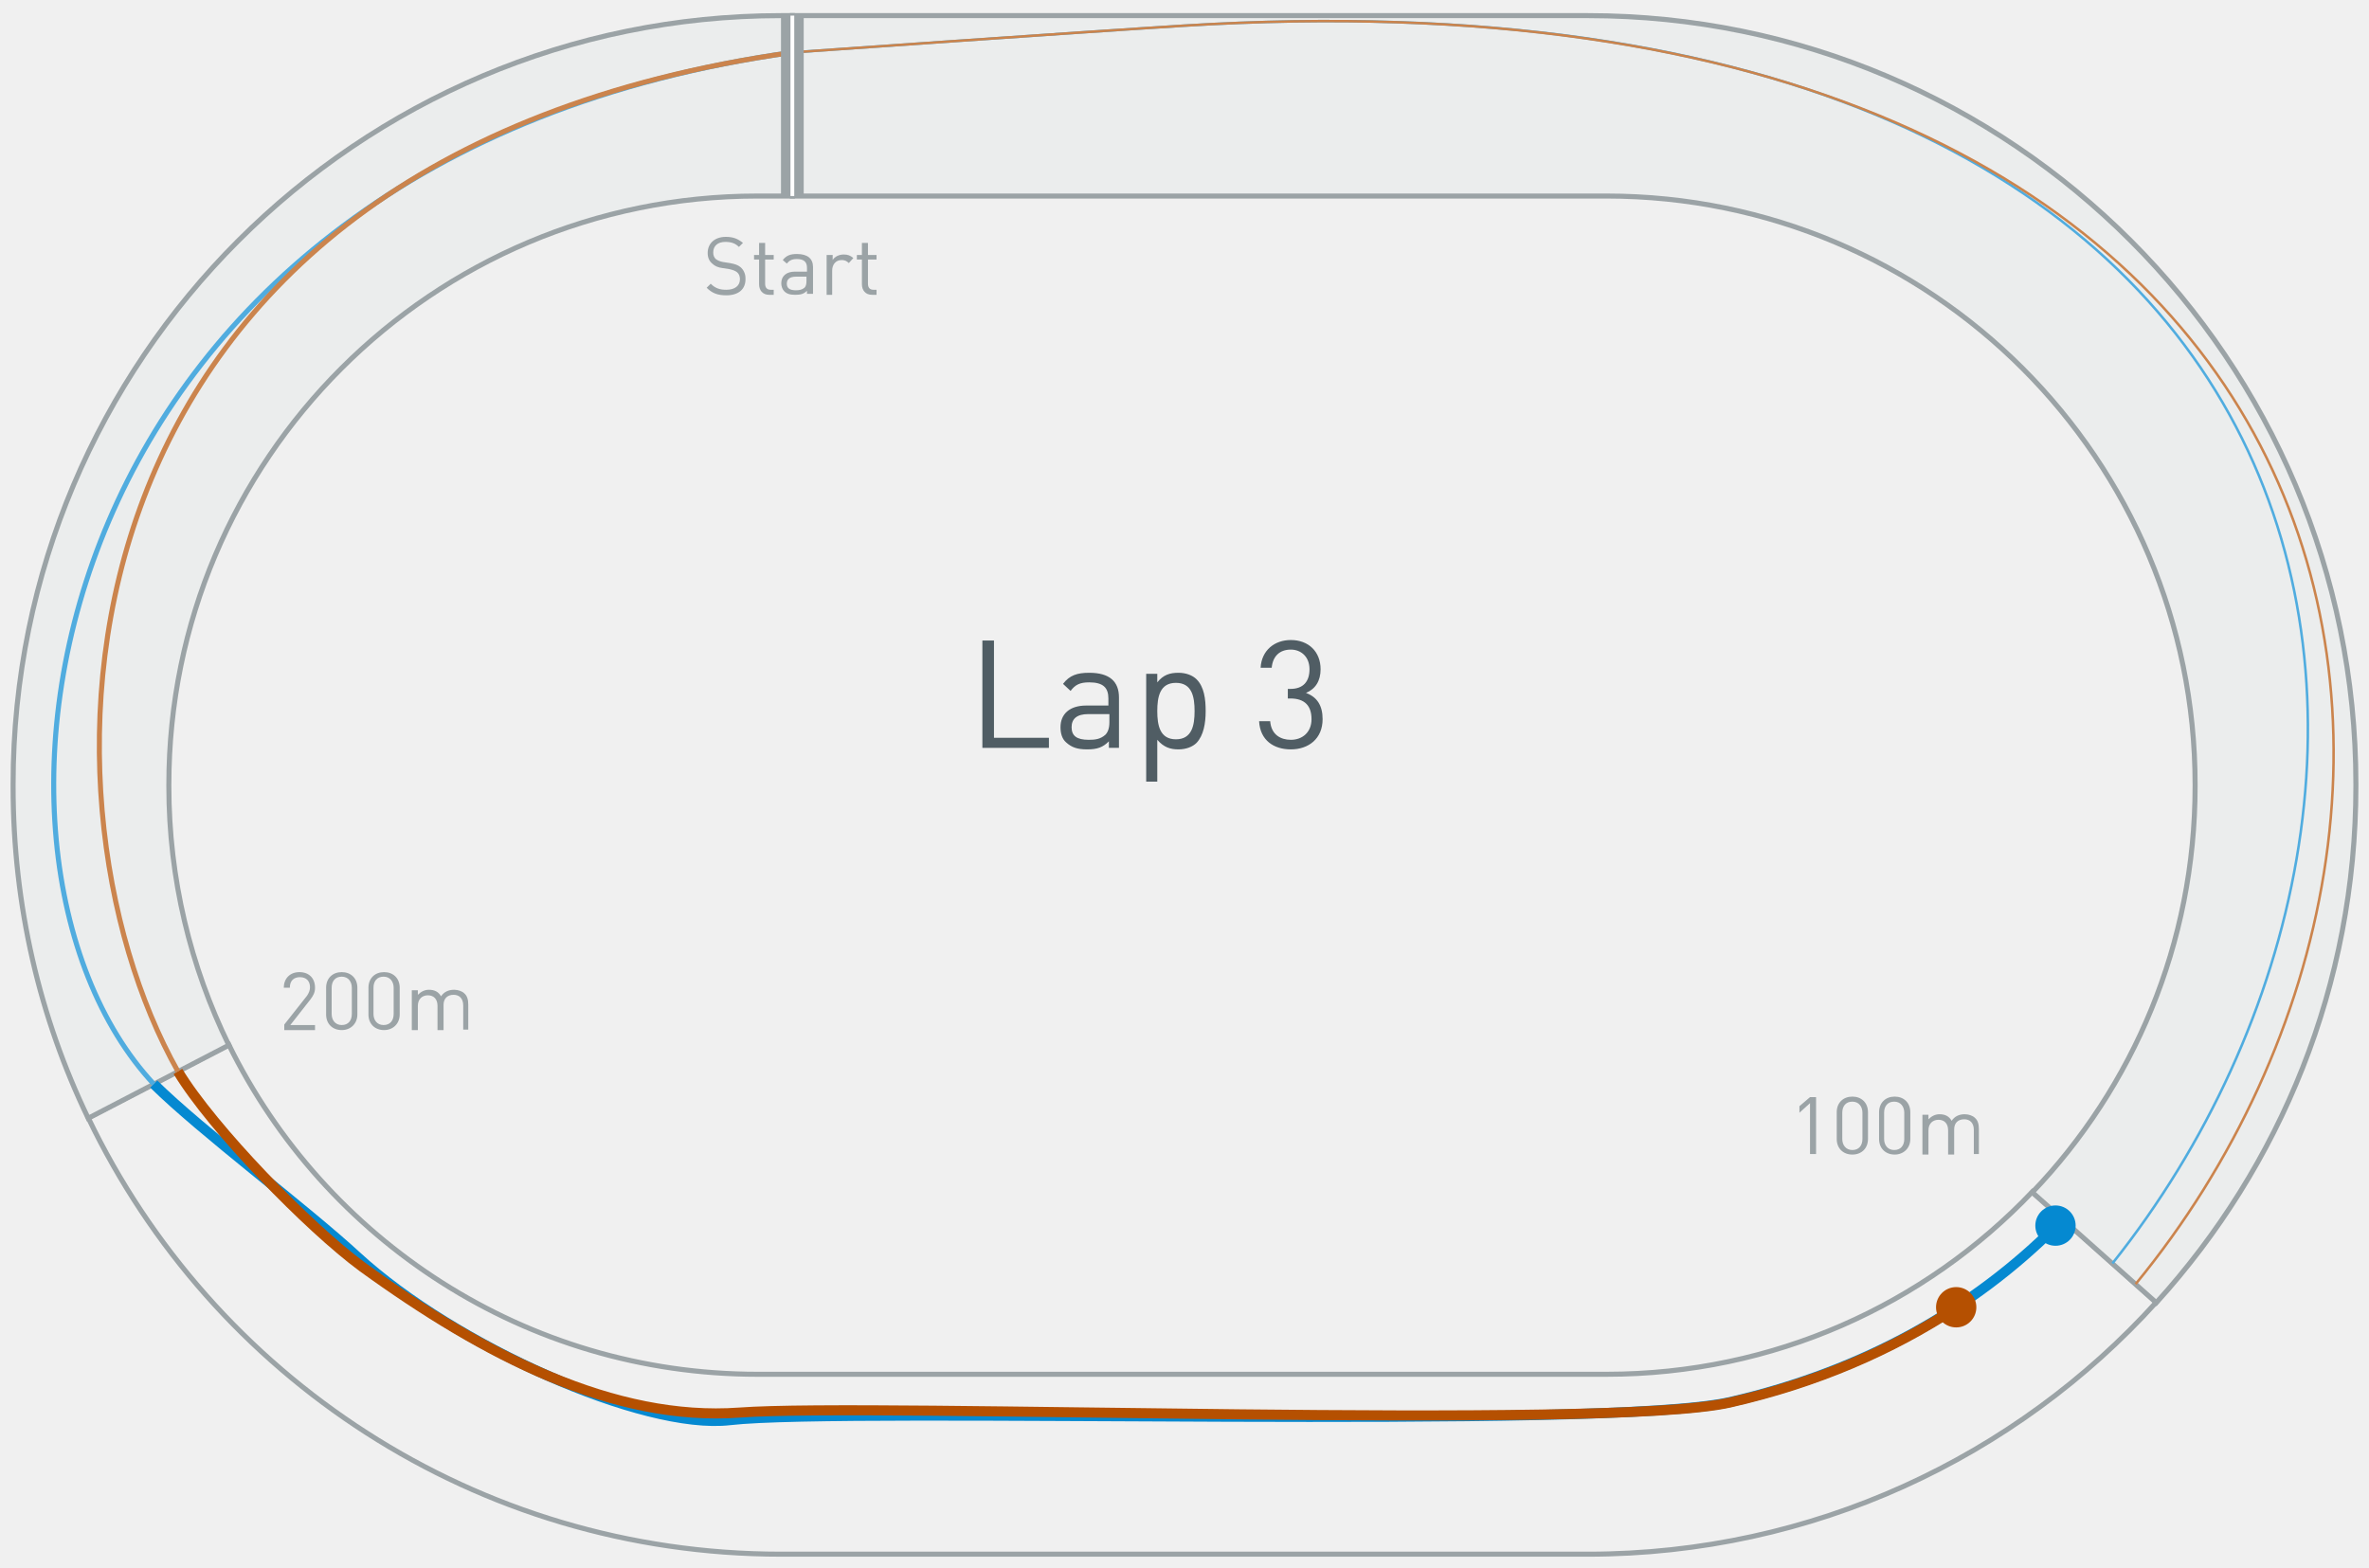
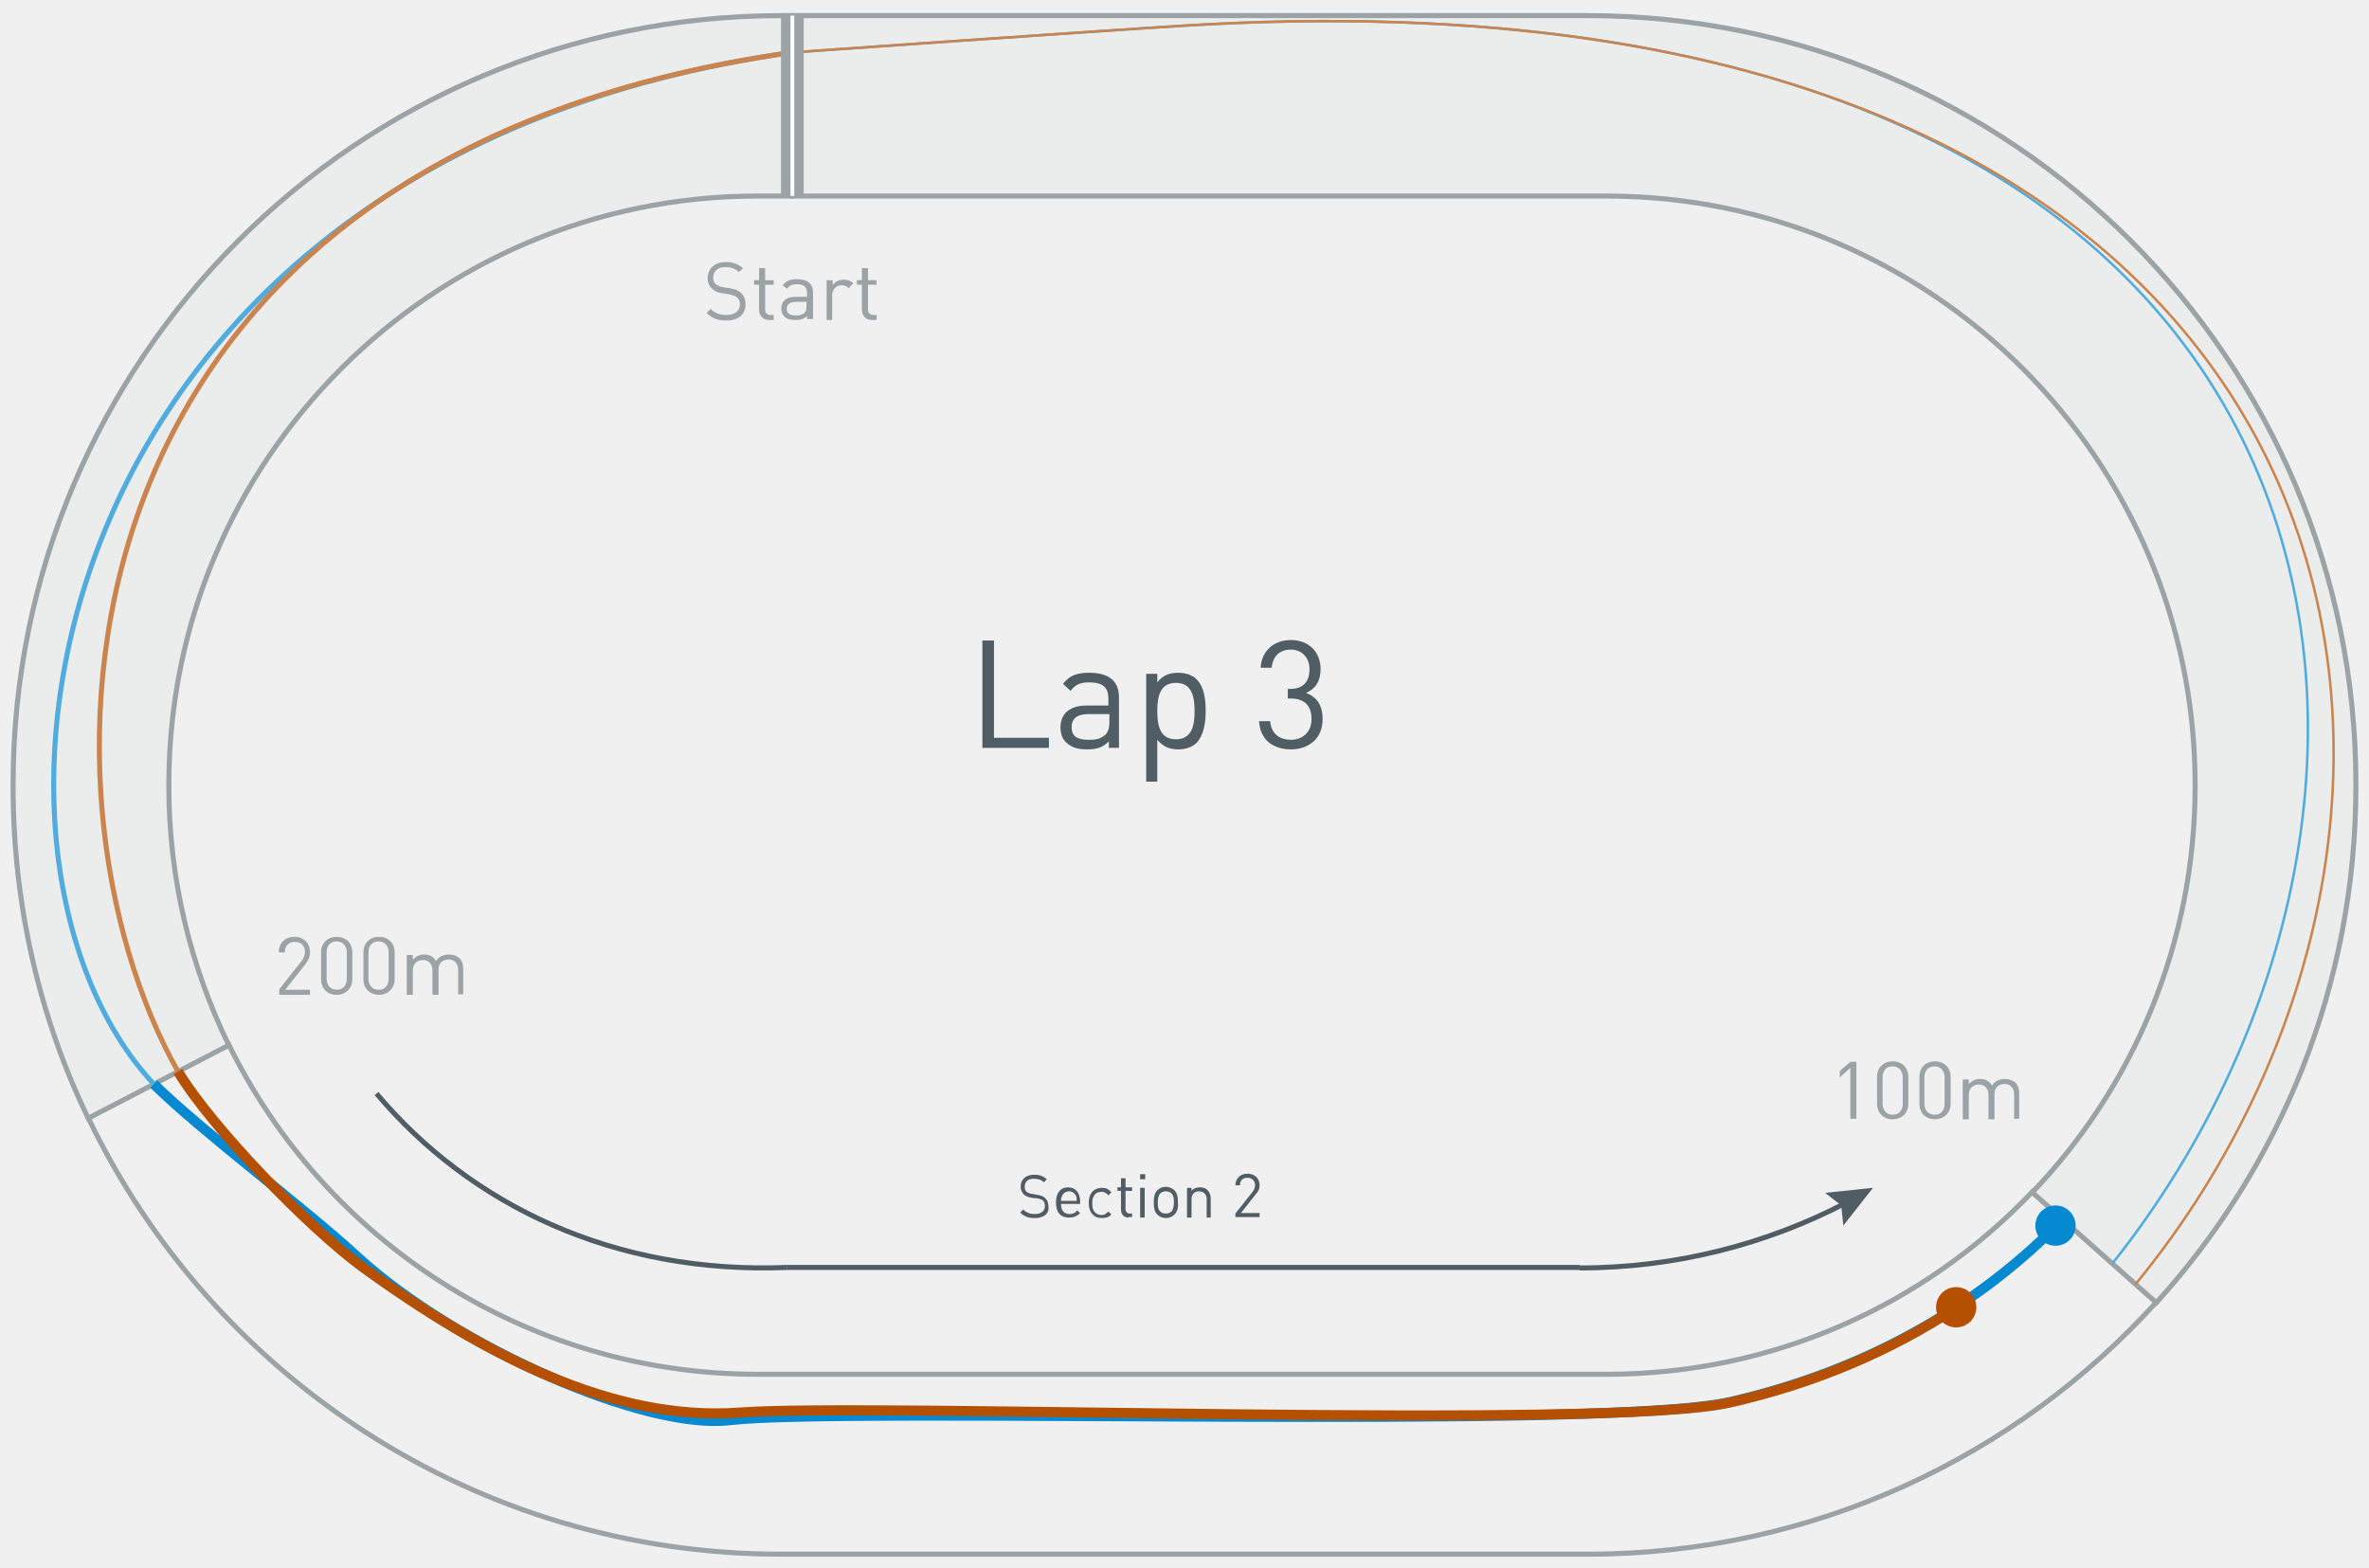
<svg xmlns="http://www.w3.org/2000/svg" version="1.1" x="0px" y="0px" viewBox="0 0 470 311" enable-background="new 0 0 470 311" xml:space="preserve">
  <g id="Layer_8">
    <g>
      <path fill="none" stroke="#9BA3A6" stroke-miterlimit="10" d="M318.7,272.7H150.3c-46.1,0-85.9-26.7-104.9-65.4l-27.9,14.5    c24.6,51.3,76.9,86.6,137.5,86.6H315c44.7,0,85-19.3,112.8-50l-24.6-21.9C381.9,258.9,351.9,272.7,318.7,272.7z" />
      <path fill="#EBEDED" stroke="#9BA3A6" stroke-miterlimit="10" d="M33.5,156v-0.3c0-64.5,52.3-116.8,116.8-116.8h6.9V3.1H155    C70.9,3.1,2.6,71.4,2.6,155.6v0.5c0,23.6,5.3,45.9,14.9,65.8l27.9-14.5C37.8,191.8,33.5,174.4,33.5,156z" />
      <path fill="#EBEDED" stroke="#9BA3A6" stroke-miterlimit="10" d="M467.4,155.6C467.4,71.4,399.1,3.1,315,3.1H157.2v35.8h161.5    c64.5,0,116.8,52.3,116.8,116.8v0.3c0,31.3-12.3,59.7-32.3,80.6l24.6,21.9c24.6-27.1,39.6-63,39.6-102.5V155.6z" />
    </g>
    <path fill="none" stroke="#0589D1" stroke-width="2" stroke-miterlimit="10" d="M30.5,215.1c9.4,9.3,30,24.7,40.4,34.3   c19.2,17.6,56.7,34.4,73.9,32.4c23.3-2.7,173.6,2.1,198.5-3.6c26.9-6.2,48.4-18.7,64.6-34.9" />
    <path fill="none" stroke="#50ACDF" stroke-miterlimit="10" d="M157.2,10.4C7.3,31.4-12.3,169.1,30.5,215.1" />
    <path fill="none" stroke="#B55001" stroke-width="2" stroke-miterlimit="10" d="M35.3,212.6c6.8,11.3,26,31,36.6,38.8   c24.4,17.7,49.9,30.7,74.8,28.9c26.8-2,171.9,3.6,196.5-2c17.2-3.9,32.1-10.4,44.9-18.8" />
    <path fill="none" stroke="#CB844D" stroke-miterlimit="10" d="M157.2,10.4C7.5,31.4,4.4,157.7,35.3,212.6" />
    <circle fill="#0589D1" cx="407.8" cy="243.2" r="4" />
    <circle fill="#B55001" cx="388.1" cy="259.4" r="4" />
    <path fill="none" stroke="#50ACDF" stroke-width="0.5" stroke-miterlimit="10" d="M419.1,250.7C494.2,156.4,474-9.6,234.8,5.1   c-19.4,1.2-77.6,5.3-77.6,5.3" />
    <path fill="none" stroke="#CB844D" stroke-width="0.5" stroke-miterlimit="10" d="M423.7,254.8c78.9-96.1,50-264.5-188.9-249.7   c-19.4,1.2-77.6,5.3-77.6,5.3" />
    <g>
      <line fill="none" stroke="#9BA3A6" stroke-width="4.507" stroke-miterlimit="10" x1="157.2" y1="38.9" x2="157.2" y2="3.1" />
      <line fill="none" stroke="#FFFFFF" stroke-width="0.751" stroke-miterlimit="10" x1="157.2" y1="38.9" x2="157.2" y2="3.1" />
    </g>
    <g>
      <g>
        <path fill="#505D64" d="M194.9,148.5v-21.4h2.3v19.3h10.9v2H194.9z" />
        <path fill="#505D64" d="M220,148.5v-1.4c-1.2,1.2-2.3,1.6-4.3,1.6c-2,0-3.1-0.4-4.2-1.4c-0.8-0.7-1.1-1.8-1.1-3     c0-2.6,1.8-4.3,5.1-4.3h4.4v-1.4c0-2.1-1-3.2-3.8-3.2c-1.9,0-2.8,0.5-3.7,1.7l-1.5-1.4c1.3-1.7,2.8-2.2,5.2-2.2     c4,0,5.9,1.7,5.9,4.9v10H220z M220,141.7h-4.1c-2.2,0-3.3,0.9-3.3,2.6c0,1.7,1,2.5,3.4,2.5c1.2,0,2.3-0.1,3.3-1     c0.5-0.5,0.8-1.3,0.8-2.5V141.7z" />
        <path fill="#505D64" d="M237.4,147.4c-0.8,0.8-2.1,1.3-3.6,1.3c-1.6,0-2.9-0.4-4.2-1.9v8.3h-2.2v-21.4h2.2v1.7     c1.2-1.5,2.5-1.9,4.2-1.9c1.5,0,2.8,0.5,3.6,1.3c1.5,1.5,1.8,3.9,1.8,6.3C239.2,143.5,238.8,145.9,237.4,147.4z M233.3,135.5     c-3.2,0-3.7,2.8-3.7,5.6s0.5,5.6,3.7,5.6c3.2,0,3.7-2.8,3.7-5.6S236.5,135.5,233.3,135.5z" />
        <path fill="#505D64" d="M256.1,148.7c-3.4,0-6.1-1.8-6.3-5.6h2.2c0.2,2.7,2.1,3.7,4.1,3.7c2.3,0,4.1-1.5,4.1-4.1     c0-2.6-1.3-4.1-4.2-4.1h-0.5v-1.9h0.5c2.6,0,3.8-1.5,3.8-3.9c0-2.5-1.7-3.9-3.7-3.9c-2.3,0-3.6,1.4-3.8,3.6h-2.2     c0.2-3.5,2.8-5.5,6-5.5c3.5,0,5.9,2.3,5.9,5.8c0,2.3-1,3.9-2.9,4.7c2.2,0.8,3.3,2.5,3.3,5.2C262.4,146.6,259.6,148.7,256.1,148.7     z" />
      </g>
    </g>
  </g>
+   <g id="section2">
+     <g>
+       <g>
+         <g>
+           <path fill="none" stroke="#505D64" stroke-miterlimit="10" d="M366.4,238.6c-15.7,8.2-33.8,13-53,13" />
+           <g>
+             <polygon fill="#505D64" points="362.1,236.7 365.3,239.2 365.7,243.2 371.6,235.7      " />
+           </g>
+         </g>
+       </g>
+       <path fill="none" stroke="#505D64" stroke-miterlimit="10" d="M156.2,251.5c-34.4,1.4-62.9-12.4-81.5-34.5" />
+       <line fill="none" stroke="#505D64" stroke-miterlimit="10" x1="313.4" y1="251.5" x2="156.2" y2="251.5" />
+     </g>
+     <g>
+       <g>
+         <path fill="#505D64" d="M205.3,241.7c-1.3,0-2.1-0.3-2.9-1.1l0.6-0.6c0.7,0.7,1.4,0.9,2.3,0.9c1.3,0,2-0.6,2-1.6     c0-0.5-0.1-0.8-0.4-1.1c-0.3-0.2-0.5-0.3-1.1-0.4l-1-0.1c-0.7-0.1-1.2-0.3-1.6-0.6c-0.4-0.4-0.7-0.9-0.7-1.6c0-1.5,1-2.4,2.7-2.4     c1.1,0,1.8,0.3,2.5,0.9l-0.6,0.6c-0.5-0.5-1.1-0.7-2-0.7c-1.2,0-1.8,0.6-1.8,1.6c0,0.4,0.1,0.8,0.4,1c0.3,0.2,0.7,0.4,1.1,0.4     l1,0.2c0.8,0.1,1.2,0.3,1.5,0.6c0.5,0.4,0.7,1,0.7,1.7C208.2,240.8,207.1,241.7,205.3,241.7z" />
+         <path fill="#505D64" d="M210.5,238.9c0,1.3,0.6,2,1.7,2c0.7,0,1.1-0.2,1.5-0.7l0.6,0.5c-0.6,0.6-1.2,0.9-2.2,0.9     c-1.6,0-2.6-0.9-2.6-3c0-1.9,0.9-3,2.4-3c1.5,0,2.4,1.1,2.4,2.9v0.4H210.5z M213.5,237.3c-0.3-0.5-0.7-0.9-1.4-0.9     c-0.6,0-1.1,0.3-1.4,0.9c-0.1,0.3-0.2,0.5-0.2,1h3.1C213.6,237.8,213.6,237.6,213.5,237.3z" />
+         <path fill="#505D64" d="M218.6,241.7c-1.5,0-2.6-1-2.6-3c0-2,1.1-3,2.6-3c0.8,0,1.3,0.2,1.9,0.9l-0.6,0.6     c-0.4-0.5-0.8-0.7-1.4-0.7c-0.6,0-1.1,0.2-1.4,0.7c-0.3,0.4-0.4,0.8-0.4,1.6c0,0.7,0.1,1.2,0.4,1.6c0.3,0.4,0.8,0.7,1.4,0.7     c0.6,0,0.9-0.2,1.4-0.7l0.6,0.6C220,241.5,219.5,241.7,218.6,241.7z" />
+         <path fill="#505D64" d="M223.9,241.6c-1,0-1.5-0.7-1.5-1.6v-3.7h-0.7v-0.7h0.7v-1.8h0.9v1.8h1.3v0.7h-1.3v3.6     c0,0.5,0.3,0.9,0.8,0.9h0.5v0.7H223.9z" />
+         <path fill="#505D64" d="M226.2,234v-1h1v1H226.2z M226.2,241.6v-5.9h0.9v5.9H226.2z" />
+         <path fill="#505D64" d="M233,241c-0.4,0.4-1,0.7-1.7,0.7c-0.7,0-1.3-0.3-1.7-0.7c-0.6-0.6-0.7-1.4-0.7-2.4c0-0.9,0.1-1.8,0.7-2.4     c0.4-0.4,1-0.7,1.7-0.7c0.7,0,1.3,0.3,1.7,0.7c0.6,0.6,0.7,1.4,0.7,2.4C233.8,239.6,233.6,240.4,233,241z M232.4,236.8     c-0.3-0.3-0.7-0.4-1.1-0.4c-0.4,0-0.8,0.1-1.1,0.4c-0.4,0.4-0.5,1.2-0.5,1.8c0,0.7,0,1.4,0.5,1.8c0.3,0.3,0.6,0.4,1.1,0.4     c0.4,0,0.8-0.1,1.1-0.4c0.4-0.4,0.5-1.2,0.5-1.8C232.9,238,232.9,237.3,232.4,236.8z" />
+         <path fill="#505D64" d="M239.4,241.6V238c0-1-0.6-1.6-1.5-1.6s-1.5,0.5-1.5,1.6v3.6h-0.9v-5.9h0.9v0.6c0.4-0.5,1-0.7,1.7-0.7     c0.6,0,1.2,0.2,1.5,0.6c0.4,0.4,0.6,1,0.6,1.6v3.8H239.4z" />
+         <path fill="#505D64" d="M245.1,241.6v-0.8l3.4-4.3c0.3-0.4,0.5-0.8,0.5-1.3c0-0.9-0.6-1.5-1.5-1.5c-0.8,0-1.5,0.4-1.5,1.5h-0.9     c0-1.3,0.9-2.3,2.4-2.3c1.4,0,2.4,0.9,2.4,2.3c0,0.7-0.2,1.1-0.7,1.7l-3,3.8h3.7v0.8H245.1z" />
+       </g>
+     </g>
+   </g>
  <g id="Label">
    <g>
-       <path fill="#9BA3A6" d="M144.1,58.6c-1.7,0-2.8-0.4-3.9-1.5l0.8-0.8c0.9,0.9,1.8,1.2,3.1,1.2c1.7,0,2.7-0.8,2.7-2.1    c0-0.6-0.2-1.1-0.6-1.4c-0.4-0.3-0.7-0.4-1.5-0.6l-1.3-0.2c-0.9-0.1-1.6-0.4-2.1-0.9c-0.6-0.5-0.9-1.2-0.9-2.1    c0-1.9,1.4-3.2,3.6-3.2c1.5,0,2.4,0.4,3.4,1.2l-0.8,0.8c-0.7-0.7-1.5-1-2.7-1c-1.5,0-2.4,0.8-2.4,2.1c0,0.6,0.2,1,0.5,1.3    c0.4,0.3,0.9,0.5,1.5,0.6l1.3,0.2c1.1,0.2,1.6,0.4,2.1,0.8c0.6,0.5,1,1.3,1,2.2C148,57.4,146.5,58.6,144.1,58.6z" />
-       <path fill="#9BA3A6" d="M152.6,58.5c-1.3,0-2-0.9-2-2.1v-4.9h-1v-0.9h1v-2.4h1.2v2.4h1.7v0.9h-1.7v4.8c0,0.7,0.3,1.2,1.1,1.2h0.6    v1H152.6z" />
-       <path fill="#9BA3A6" d="M160.1,58.5v-0.8c-0.6,0.6-1.2,0.8-2.3,0.8c-1.1,0-1.7-0.2-2.2-0.7c-0.4-0.4-0.6-1-0.6-1.6    c0-1.4,1-2.3,2.7-2.3h2.4v-0.8c0-1.1-0.6-1.7-2-1.7c-1,0-1.5,0.3-2,0.9l-0.8-0.7c0.7-0.9,1.5-1.2,2.8-1.2c2.1,0,3.2,0.9,3.2,2.6    v5.3H160.1z M160.1,54.9h-2.2c-1.2,0-1.8,0.5-1.8,1.4c0,0.9,0.6,1.3,1.8,1.3c0.7,0,1.2-0.1,1.7-0.5c0.3-0.3,0.4-0.7,0.4-1.4V54.9z    " />
-       <path fill="#9BA3A6" d="M168.4,52.2c-0.4-0.4-0.8-0.6-1.4-0.6c-1.2,0-1.9,0.9-1.9,2.1v4.8H164v-7.9h1.2v1c0.4-0.7,1.3-1.1,2.2-1.1    c0.8,0,1.3,0.2,1.9,0.7L168.4,52.2z" />
-       <path fill="#9BA3A6" d="M173,58.5c-1.3,0-2-0.9-2-2.1v-4.9h-1v-0.9h1v-2.4h1.2v2.4h1.7v0.9h-1.7v4.8c0,0.7,0.3,1.2,1.1,1.2h0.6v1    H173z" />
+       <path fill="#9BA3A6" d="M144.1,63.6c-1.7,0-2.8-0.4-3.9-1.5l0.8-0.8c0.9,0.9,1.8,1.2,3.1,1.2c1.7,0,2.7-0.8,2.7-2.1    c0-0.6-0.2-1.1-0.6-1.4c-0.4-0.3-0.7-0.4-1.5-0.6l-1.3-0.2c-0.9-0.1-1.6-0.4-2.1-0.9c-0.6-0.5-0.9-1.2-0.9-2.1    c0-1.9,1.4-3.2,3.6-3.2c1.5,0,2.4,0.4,3.4,1.2l-0.8,0.8c-0.7-0.7-1.5-1-2.7-1c-1.5,0-2.4,0.8-2.4,2.1c0,0.6,0.2,1,0.5,1.3    c0.4,0.3,0.9,0.5,1.5,0.6l1.3,0.2c1.1,0.2,1.6,0.4,2.1,0.8c0.6,0.5,1,1.3,1,2.2C148,62.4,146.5,63.6,144.1,63.6z" />
+       <path fill="#9BA3A6" d="M152.6,63.5c-1.3,0-2-0.9-2-2.1v-4.9h-1v-0.9h1v-2.4h1.2v2.4h1.7v0.9h-1.7v4.8c0,0.7,0.3,1.2,1.1,1.2h0.6    v1H152.6z" />
+       <path fill="#9BA3A6" d="M160.1,63.5v-0.8c-0.6,0.6-1.2,0.8-2.3,0.8c-1.1,0-1.7-0.2-2.2-0.7c-0.4-0.4-0.6-1-0.6-1.6    c0-1.4,1-2.3,2.7-2.3h2.4v-0.8c0-1.1-0.6-1.7-2-1.7c-1,0-1.5,0.3-2,0.9l-0.8-0.7c0.7-0.9,1.5-1.2,2.8-1.2c2.1,0,3.2,0.9,3.2,2.6    v5.3H160.1z M160.1,59.9h-2.2c-1.2,0-1.8,0.5-1.8,1.4c0,0.9,0.6,1.3,1.8,1.3c0.7,0,1.2-0.1,1.7-0.5c0.3-0.3,0.4-0.7,0.4-1.4V59.9z    " />
+       <path fill="#9BA3A6" d="M168.4,57.2c-0.4-0.4-0.8-0.6-1.4-0.6c-1.2,0-1.9,0.9-1.9,2.1v4.8H164v-7.9h1.2v1c0.4-0.7,1.3-1.1,2.2-1.1    c0.8,0,1.3,0.2,1.9,0.7L168.4,57.2z" />
+       <path fill="#9BA3A6" d="M173,63.5c-1.3,0-2-0.9-2-2.1v-4.9h-1v-0.9h1v-2.4h1.2v2.4h1.7v0.9h-1.7v4.8c0,0.7,0.3,1.2,1.1,1.2h0.6v1    H173z" />
    </g>
    <g>
-       <path fill="#9BA3A6" d="M359.1,229v-10.1l-2.1,1.9v-1.3l2.1-1.8h1.2V229H359.1z" />
-       <path fill="#9BA3A6" d="M367.5,229.1c-1.8,0-3.1-1.2-3.1-3.1v-5.3c0-1.9,1.3-3.1,3.1-3.1c1.8,0,3.1,1.2,3.1,3.1v5.3    C370.6,227.9,369.3,229.1,367.5,229.1z M369.5,220.8c0-1.2-0.7-2.2-2-2.2s-2,0.9-2,2.2v5.2c0,1.2,0.7,2.2,2,2.2s2-0.9,2-2.2V220.8    z" />
-       <path fill="#9BA3A6" d="M375.9,229.1c-1.8,0-3.1-1.2-3.1-3.1v-5.3c0-1.9,1.3-3.1,3.1-3.1c1.8,0,3.1,1.2,3.1,3.1v5.3    C379,227.9,377.6,229.1,375.9,229.1z M377.8,220.8c0-1.2-0.7-2.2-2-2.2s-2,0.9-2,2.2v5.2c0,1.2,0.7,2.2,2,2.2s2-0.9,2-2.2V220.8z" />
-       <path fill="#9BA3A6" d="M391.6,229v-4.8c0-1.4-0.8-2.1-1.9-2.1c-1.2,0-2,0.7-2,2v5h-1.2v-4.8c0-1.4-0.8-2.1-1.9-2.1s-2,0.7-2,2.1    v4.8h-1.2v-7.9h1.2v0.9c0.6-0.6,1.3-1,2.2-1c1.1,0,1.9,0.4,2.4,1.3c0.6-0.9,1.5-1.3,2.6-1.3c0.8,0,1.6,0.3,2,0.7    c0.6,0.5,0.8,1.3,0.8,2.2v5H391.6z" />
+       <path fill="#9BA3A6" d="M367.1,222v-10.1l-2.1,1.9v-1.3l2.1-1.8h1.2V222H367.1z" />
+       <path fill="#9BA3A6" d="M375.5,222.1c-1.8,0-3.1-1.2-3.1-3.1v-5.3c0-1.9,1.3-3.1,3.1-3.1c1.8,0,3.1,1.2,3.1,3.1v5.3    C378.6,220.9,377.3,222.1,375.5,222.1z M377.5,213.8c0-1.2-0.7-2.2-2-2.2s-2,0.9-2,2.2v5.2c0,1.2,0.7,2.2,2,2.2s2-0.9,2-2.2V213.8    z" />
+       <path fill="#9BA3A6" d="M383.9,222.1c-1.8,0-3.1-1.2-3.1-3.1v-5.3c0-1.9,1.3-3.1,3.1-3.1c1.8,0,3.1,1.2,3.1,3.1v5.3    C387,220.9,385.6,222.1,383.9,222.1z M385.8,213.8c0-1.2-0.7-2.2-2-2.2s-2,0.9-2,2.2v5.2c0,1.2,0.7,2.2,2,2.2s2-0.9,2-2.2V213.8z" />
+       <path fill="#9BA3A6" d="M399.6,222v-4.8c0-1.4-0.8-2.1-1.9-2.1c-1.2,0-2,0.7-2,2v5h-1.2v-4.8c0-1.4-0.8-2.1-1.9-2.1s-2,0.7-2,2.1    v4.8h-1.2v-7.9h1.2v0.9c0.6-0.6,1.3-1,2.2-1c1.1,0,1.9,0.4,2.4,1.3c0.6-0.9,1.5-1.3,2.6-1.3c0.8,0,1.6,0.3,2,0.7    c0.6,0.5,0.8,1.3,0.8,2.2v5H399.6z" />
    </g>
    <g>
-       <path fill="#9BA3A6" d="M56.4,204.3v-1l4.5-5.7c0.4-0.6,0.6-1.1,0.6-1.7c0-1.2-0.7-2-2-2c-1.1,0-2,0.6-2,2.1h-1.2    c0-1.8,1.2-3.1,3.1-3.1c1.9,0,3.1,1.2,3.1,3.1c0,0.9-0.3,1.5-0.9,2.3l-4,5.1h4.9v1H56.4z" />
-       <path fill="#9BA3A6" d="M67.8,204.4c-1.8,0-3.1-1.2-3.1-3.1v-5.3c0-1.9,1.3-3.1,3.1-3.1c1.8,0,3.1,1.2,3.1,3.1v5.3    C70.9,203.1,69.6,204.4,67.8,204.4z M69.8,196c0-1.2-0.7-2.2-2-2.2s-2,0.9-2,2.2v5.2c0,1.2,0.7,2.2,2,2.2s2-0.9,2-2.2V196z" />
-       <path fill="#9BA3A6" d="M76.2,204.4c-1.8,0-3.1-1.2-3.1-3.1v-5.3c0-1.9,1.3-3.1,3.1-3.1c1.8,0,3.1,1.2,3.1,3.1v5.3    C79.3,203.1,78,204.4,76.2,204.4z M78.1,196c0-1.2-0.7-2.2-2-2.2s-2,0.9-2,2.2v5.2c0,1.2,0.7,2.2,2,2.2s2-0.9,2-2.2V196z" />
-       <path fill="#9BA3A6" d="M91.9,204.3v-4.8c0-1.4-0.8-2.1-1.9-2.1c-1.2,0-2,0.7-2,2v5h-1.2v-4.8c0-1.4-0.8-2.1-1.9-2.1s-2,0.7-2,2.1    v4.8h-1.2v-7.9h1.2v0.9c0.6-0.6,1.3-1,2.2-1c1.1,0,1.9,0.4,2.4,1.3c0.6-0.9,1.5-1.3,2.6-1.3c0.8,0,1.6,0.3,2,0.7    c0.6,0.5,0.8,1.3,0.8,2.2v5H91.9z" />
+       <path fill="#9BA3A6" d="M55.4,197.3v-1l4.5-5.7c0.4-0.6,0.6-1.1,0.6-1.7c0-1.2-0.7-2-2-2c-1.1,0-2,0.6-2,2.1h-1.2    c0-1.8,1.2-3.1,3.1-3.1c1.9,0,3.1,1.2,3.1,3.1c0,0.9-0.3,1.5-0.9,2.3l-4,5.1h4.9v1H55.4z" />
+       <path fill="#9BA3A6" d="M66.8,197.4c-1.8,0-3.1-1.2-3.1-3.1v-5.3c0-1.9,1.3-3.1,3.1-3.1c1.8,0,3.1,1.2,3.1,3.1v5.3    C69.9,196.1,68.6,197.4,66.8,197.4z M68.8,189c0-1.2-0.7-2.2-2-2.2s-2,0.9-2,2.2v5.2c0,1.2,0.7,2.2,2,2.2s2-0.9,2-2.2V189z" />
+       <path fill="#9BA3A6" d="M75.2,197.4c-1.8,0-3.1-1.2-3.1-3.1v-5.3c0-1.9,1.3-3.1,3.1-3.1c1.8,0,3.1,1.2,3.1,3.1v5.3    C78.3,196.1,77,197.4,75.2,197.4z M77.1,189c0-1.2-0.7-2.2-2-2.2s-2,0.9-2,2.2v5.2c0,1.2,0.7,2.2,2,2.2s2-0.9,2-2.2V189z" />
+       <path fill="#9BA3A6" d="M90.9,197.3v-4.8c0-1.4-0.8-2.1-1.9-2.1c-1.2,0-2,0.7-2,2v5h-1.2v-4.8c0-1.4-0.8-2.1-1.9-2.1s-2,0.7-2,2.1    v4.8h-1.2v-7.9h1.2v0.9c0.6-0.6,1.3-1,2.2-1c1.1,0,1.9,0.4,2.4,1.3c0.6-0.9,1.5-1.3,2.6-1.3c0.8,0,1.6,0.3,2,0.7    c0.6,0.5,0.8,1.3,0.8,2.2v5H90.9z" />
    </g>
  </g>
</svg>
